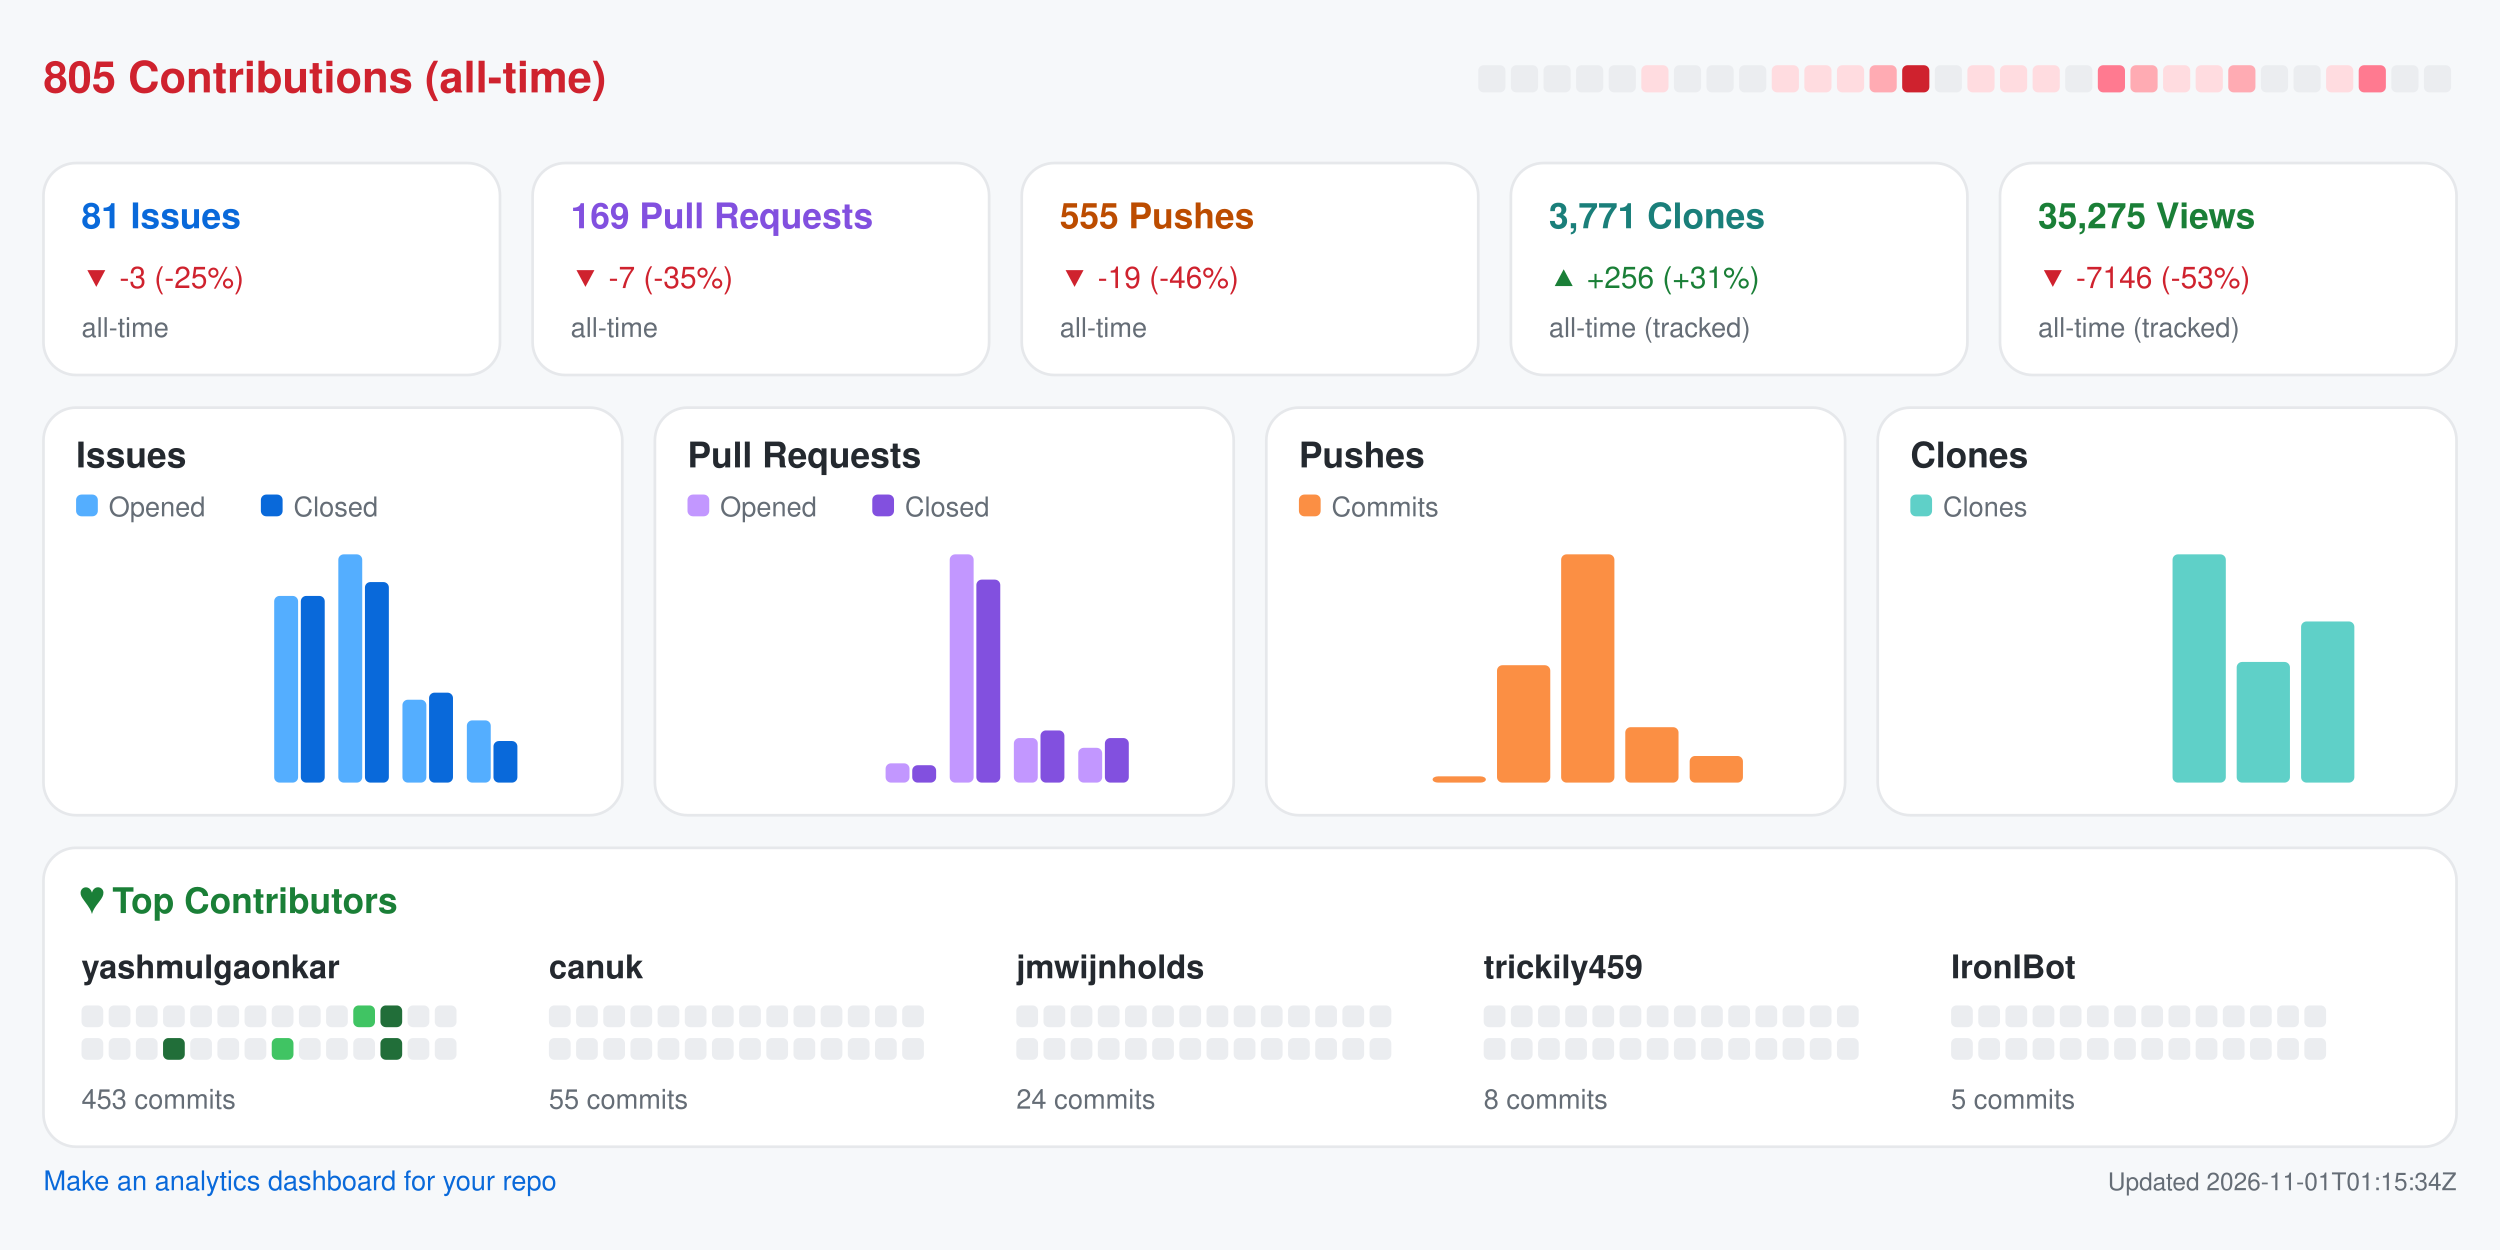
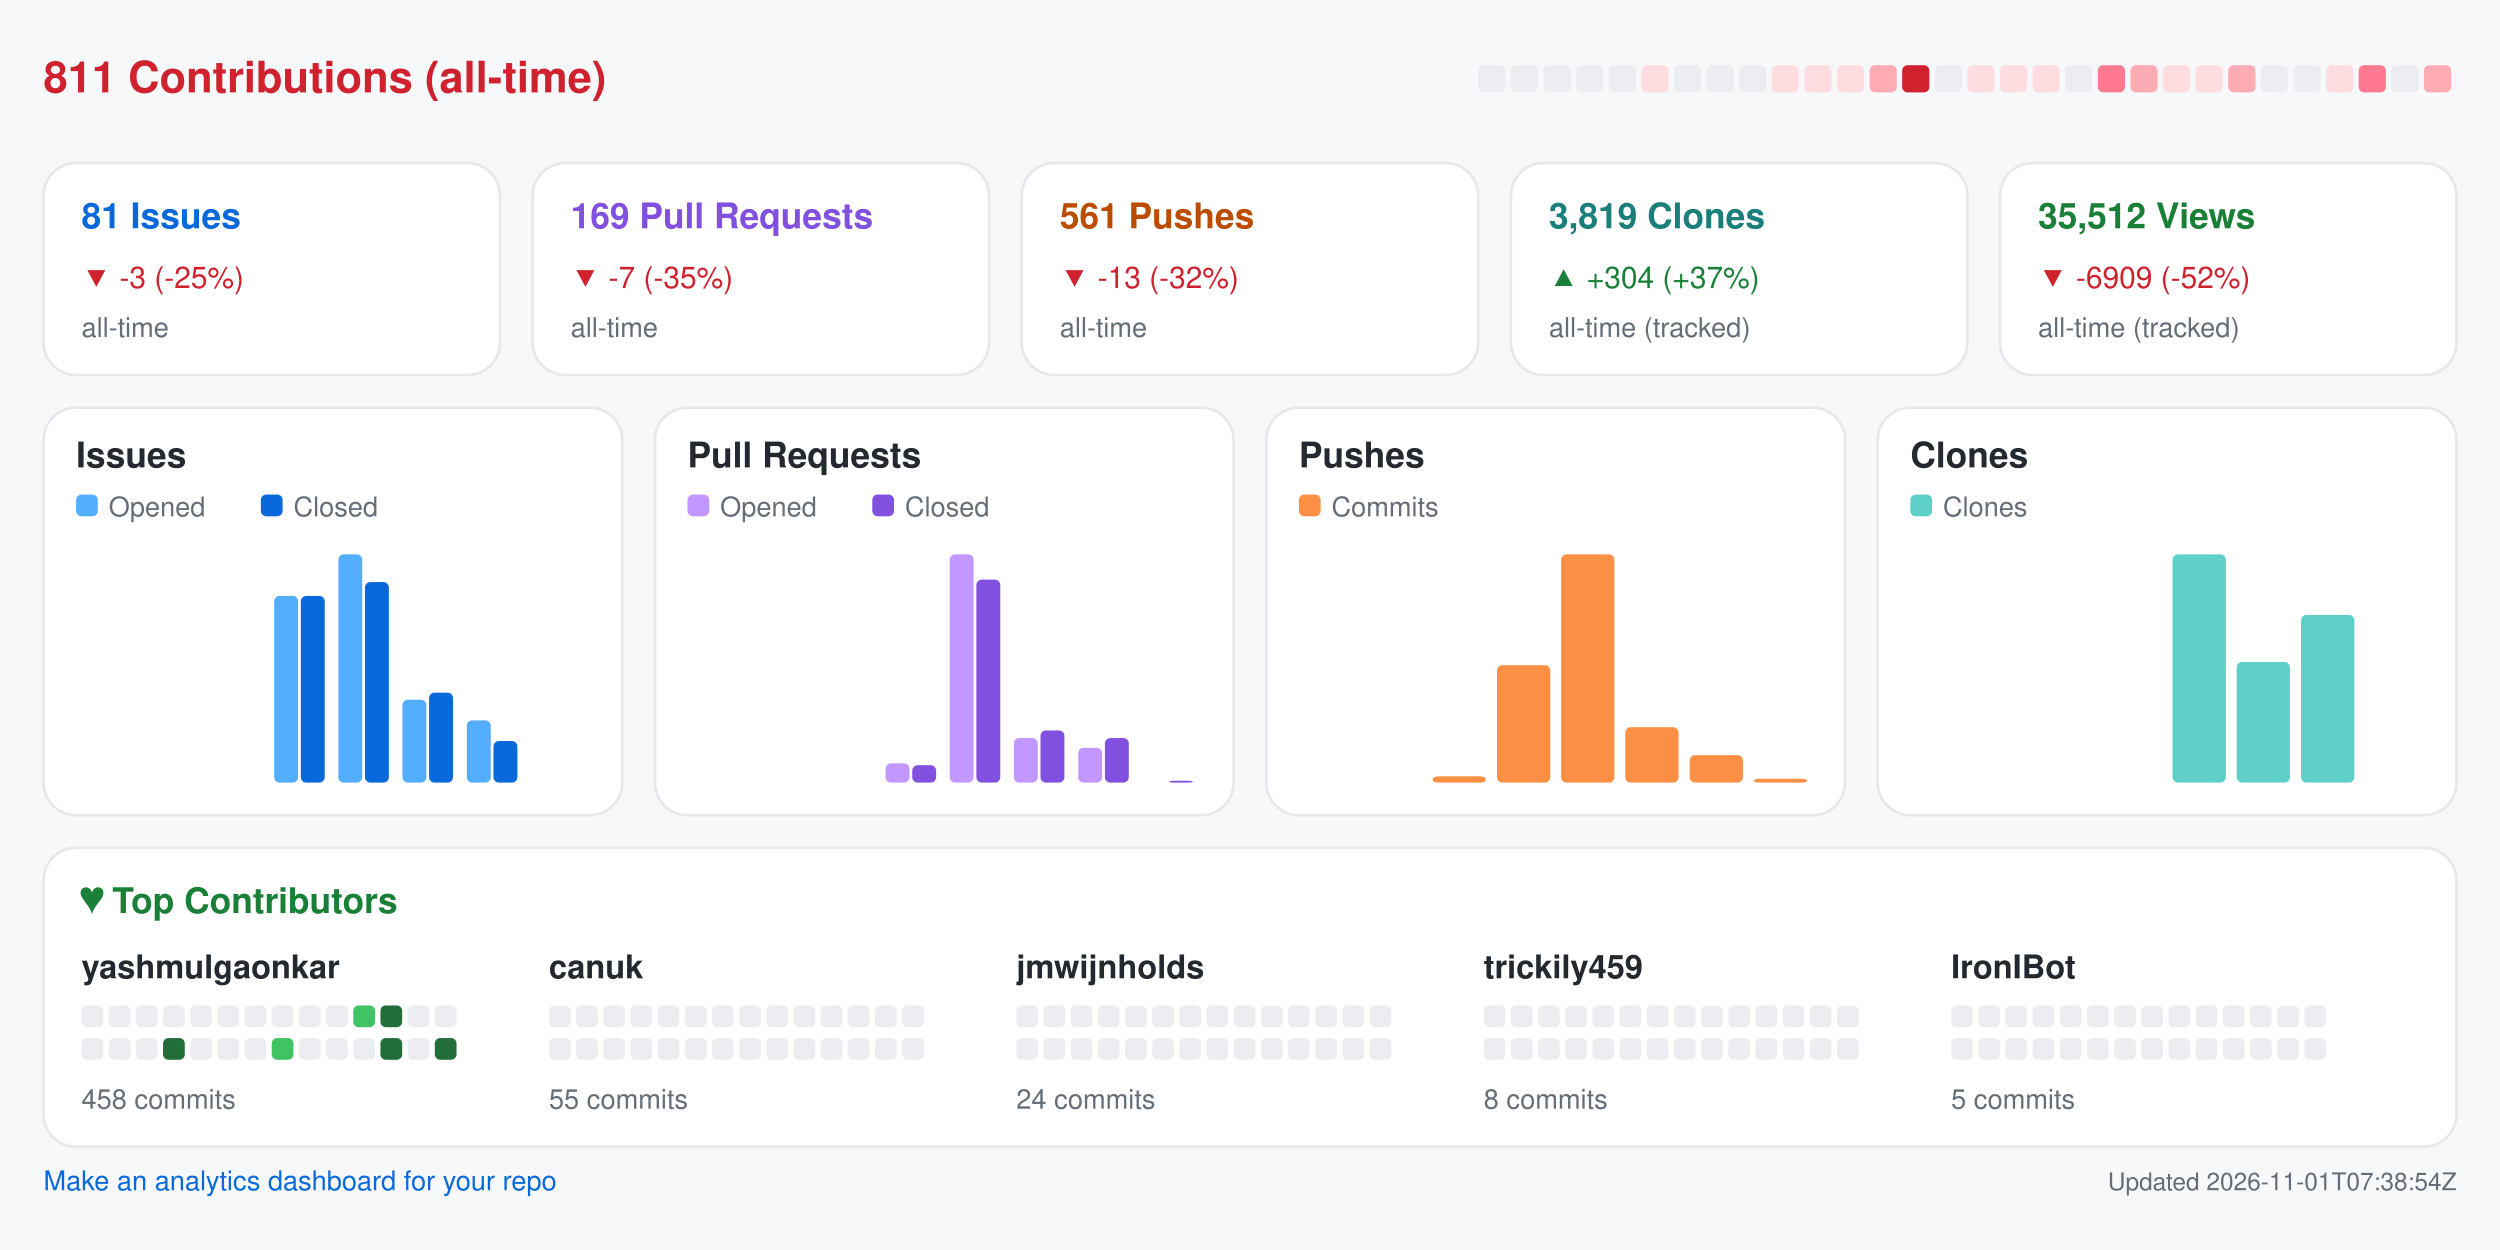
<svg xmlns="http://www.w3.org/2000/svg" width="920" height="460" viewBox="0 0 920 460" role="img" aria-label="Repository analytics for yashmulgaonkar/FlightScnr_Pi">
  <rect x="0.0" y="0.0" width="920.0" height="460.0" rx="0" fill="#f6f8fa" />
-   <text x="16.0" y="34.0" fill="#cf222e" font-size="16" font-family="-apple-system,BlinkMacSystemFont,Segoe UI,Helvetica,Arial,sans-serif" font-weight="600" text-anchor="start">805 Contributions (all-time)</text>
+   <text x="16.0" y="34.0" fill="#cf222e" font-size="16" font-family="-apple-system,BlinkMacSystemFont,Segoe UI,Helvetica,Arial,sans-serif" font-weight="600" text-anchor="start">811 Contributions (all-time)</text>
  <rect x="544.0" y="24.0" width="10.0" height="10.0" rx="2" fill="#ebedf0" />
  <rect x="556.0" y="24.0" width="10.0" height="10.0" rx="2" fill="#ebedf0" />
  <rect x="568.0" y="24.0" width="10.0" height="10.0" rx="2" fill="#ebedf0" />
  <rect x="580.0" y="24.0" width="10.0" height="10.0" rx="2" fill="#ebedf0" />
  <rect x="592.0" y="24.0" width="10.0" height="10.0" rx="2" fill="#ebedf0" />
  <rect x="604.0" y="24.0" width="10.0" height="10.0" rx="2" fill="#ffdce0" />
  <rect x="616.0" y="24.0" width="10.0" height="10.0" rx="2" fill="#ebedf0" />
  <rect x="628.0" y="24.0" width="10.0" height="10.0" rx="2" fill="#ebedf0" />
  <rect x="640.0" y="24.0" width="10.0" height="10.0" rx="2" fill="#ebedf0" />
  <rect x="652.0" y="24.0" width="10.0" height="10.0" rx="2" fill="#ffdce0" />
  <rect x="664.0" y="24.0" width="10.0" height="10.0" rx="2" fill="#ffdce0" />
  <rect x="676.0" y="24.0" width="10.0" height="10.0" rx="2" fill="#ffdce0" />
  <rect x="688.0" y="24.0" width="10.0" height="10.0" rx="2" fill="#ffabb3" />
  <rect x="700.0" y="24.0" width="10.0" height="10.0" rx="2" fill="#cf222e" />
  <rect x="712.0" y="24.0" width="10.0" height="10.0" rx="2" fill="#ebedf0" />
  <rect x="724.0" y="24.0" width="10.0" height="10.0" rx="2" fill="#ffdce0" />
  <rect x="736.0" y="24.0" width="10.0" height="10.0" rx="2" fill="#ffdce0" />
  <rect x="748.0" y="24.0" width="10.0" height="10.0" rx="2" fill="#ffdce0" />
  <rect x="760.0" y="24.0" width="10.0" height="10.0" rx="2" fill="#ebedf0" />
  <rect x="772.0" y="24.0" width="10.0" height="10.0" rx="2" fill="#ff7a90" />
  <rect x="784.0" y="24.0" width="10.0" height="10.0" rx="2" fill="#ffabb3" />
  <rect x="796.0" y="24.0" width="10.0" height="10.0" rx="2" fill="#ffdce0" />
  <rect x="808.0" y="24.0" width="10.0" height="10.0" rx="2" fill="#ffdce0" />
  <rect x="820.0" y="24.0" width="10.0" height="10.0" rx="2" fill="#ffabb3" />
  <rect x="832.0" y="24.0" width="10.0" height="10.0" rx="2" fill="#ebedf0" />
  <rect x="844.0" y="24.0" width="10.0" height="10.0" rx="2" fill="#ebedf0" />
  <rect x="856.0" y="24.0" width="10.0" height="10.0" rx="2" fill="#ffdce0" />
  <rect x="868.0" y="24.0" width="10.0" height="10.0" rx="2" fill="#ff7a90" />
  <rect x="880.0" y="24.0" width="10.0" height="10.0" rx="2" fill="#ebedf0" />
-   <rect x="892.0" y="24.0" width="10.0" height="10.0" rx="2" fill="#ebedf0" />
+   <rect x="892.0" y="24.0" width="10.0" height="10.0" rx="2" fill="#ffabb3" />
  <rect x="16.0" y="60.0" width="168.0" height="78.0" rx="12" fill="#ffffff" stroke="#e6e8eb" />
  <text x="30.0" y="84.0" fill="#0969da" font-size="13" font-family="-apple-system,BlinkMacSystemFont,Segoe UI,Helvetica,Arial,sans-serif" font-weight="600" text-anchor="start">81 Issues</text>
  <text x="30.0" y="106.0" fill="#cf222e" font-size="11" font-family="-apple-system,BlinkMacSystemFont,Segoe UI,Helvetica,Arial,sans-serif" font-weight="400" text-anchor="start">▼ -3 (-25%)</text>
  <text x="30.0" y="124.0" fill="#656d76" font-size="10" font-family="-apple-system,BlinkMacSystemFont,Segoe UI,Helvetica,Arial,sans-serif" font-weight="400" text-anchor="start">all-time</text>
  <rect x="196.0" y="60.0" width="168.0" height="78.0" rx="12" fill="#ffffff" stroke="#e6e8eb" />
  <text x="210.0" y="84.0" fill="#8250df" font-size="13" font-family="-apple-system,BlinkMacSystemFont,Segoe UI,Helvetica,Arial,sans-serif" font-weight="600" text-anchor="start">169 Pull Requests</text>
  <text x="210.0" y="106.0" fill="#cf222e" font-size="11" font-family="-apple-system,BlinkMacSystemFont,Segoe UI,Helvetica,Arial,sans-serif" font-weight="400" text-anchor="start">▼ -7 (-35%)</text>
  <text x="210.0" y="124.0" fill="#656d76" font-size="10" font-family="-apple-system,BlinkMacSystemFont,Segoe UI,Helvetica,Arial,sans-serif" font-weight="400" text-anchor="start">all-time</text>
  <rect x="376.0" y="60.0" width="168.0" height="78.0" rx="12" fill="#ffffff" stroke="#e6e8eb" />
-   <text x="390.0" y="84.0" fill="#bc4c00" font-size="13" font-family="-apple-system,BlinkMacSystemFont,Segoe UI,Helvetica,Arial,sans-serif" font-weight="600" text-anchor="start">555 Pushes</text>
-   <text x="390.0" y="106.0" fill="#cf222e" font-size="11" font-family="-apple-system,BlinkMacSystemFont,Segoe UI,Helvetica,Arial,sans-serif" font-weight="400" text-anchor="start">▼ -19 (-46%)</text>
+   <text x="390.0" y="84.0" fill="#bc4c00" font-size="13" font-family="-apple-system,BlinkMacSystemFont,Segoe UI,Helvetica,Arial,sans-serif" font-weight="600" text-anchor="start">561 Pushes</text>
+   <text x="390.0" y="106.0" fill="#cf222e" font-size="11" font-family="-apple-system,BlinkMacSystemFont,Segoe UI,Helvetica,Arial,sans-serif" font-weight="400" text-anchor="start">▼ -13 (-32%)</text>
  <text x="390.0" y="124.0" fill="#656d76" font-size="10" font-family="-apple-system,BlinkMacSystemFont,Segoe UI,Helvetica,Arial,sans-serif" font-weight="400" text-anchor="start">all-time</text>
  <rect x="556.0" y="60.0" width="168.0" height="78.0" rx="12" fill="#ffffff" stroke="#e6e8eb" />
-   <text x="570.0" y="84.0" fill="#1a7f7a" font-size="13" font-family="-apple-system,BlinkMacSystemFont,Segoe UI,Helvetica,Arial,sans-serif" font-weight="600" text-anchor="start">3,771 Clones</text>
-   <text x="570.0" y="106.0" fill="#1a7f37" font-size="11" font-family="-apple-system,BlinkMacSystemFont,Segoe UI,Helvetica,Arial,sans-serif" font-weight="400" text-anchor="start">▲ +256 (+31%)</text>
+   <text x="570.0" y="84.0" fill="#1a7f7a" font-size="13" font-family="-apple-system,BlinkMacSystemFont,Segoe UI,Helvetica,Arial,sans-serif" font-weight="600" text-anchor="start">3,819 Clones</text>
+   <text x="570.0" y="106.0" fill="#1a7f37" font-size="11" font-family="-apple-system,BlinkMacSystemFont,Segoe UI,Helvetica,Arial,sans-serif" font-weight="400" text-anchor="start">▲ +304 (+37%)</text>
  <text x="570.0" y="124.0" fill="#656d76" font-size="10" font-family="-apple-system,BlinkMacSystemFont,Segoe UI,Helvetica,Arial,sans-serif" font-weight="400" text-anchor="start">all-time (tracked)</text>
  <rect x="736.0" y="60.0" width="168.0" height="78.0" rx="12" fill="#ffffff" stroke="#e6e8eb" />
-   <text x="750.0" y="84.0" fill="#1a7f37" font-size="13" font-family="-apple-system,BlinkMacSystemFont,Segoe UI,Helvetica,Arial,sans-serif" font-weight="600" text-anchor="start">35,275 Views</text>
-   <text x="750.0" y="106.0" fill="#cf222e" font-size="11" font-family="-apple-system,BlinkMacSystemFont,Segoe UI,Helvetica,Arial,sans-serif" font-weight="400" text-anchor="start">▼ -7146 (-53%)</text>
+   <text x="750.0" y="84.0" fill="#1a7f37" font-size="13" font-family="-apple-system,BlinkMacSystemFont,Segoe UI,Helvetica,Arial,sans-serif" font-weight="600" text-anchor="start">35,512 Views</text>
+   <text x="750.0" y="106.0" fill="#cf222e" font-size="11" font-family="-apple-system,BlinkMacSystemFont,Segoe UI,Helvetica,Arial,sans-serif" font-weight="400" text-anchor="start">▼ -6909 (-52%)</text>
  <text x="750.0" y="124.0" fill="#656d76" font-size="10" font-family="-apple-system,BlinkMacSystemFont,Segoe UI,Helvetica,Arial,sans-serif" font-weight="400" text-anchor="start">all-time (tracked)</text>
  <rect x="16.0" y="150.0" width="213.0" height="150.0" rx="12" fill="#ffffff" stroke="#e6e8eb" />
  <text x="28.0" y="172.0" fill="#24292f" font-size="13" font-family="-apple-system,BlinkMacSystemFont,Segoe UI,Helvetica,Arial,sans-serif" font-weight="600" text-anchor="start">Issues</text>
  <rect x="28.0" y="182.0" width="8.0" height="8.0" rx="2" fill="#54aeff" />
  <text x="40.0" y="190.0" fill="#656d76" font-size="10" font-family="-apple-system,BlinkMacSystemFont,Segoe UI,Helvetica,Arial,sans-serif" font-weight="400" text-anchor="start">Opened</text>
  <rect x="96.0" y="182.0" width="8.0" height="8.0" rx="2" fill="#0969da" />
  <text x="108.0" y="190.0" fill="#656d76" font-size="10" font-family="-apple-system,BlinkMacSystemFont,Segoe UI,Helvetica,Arial,sans-serif" font-weight="400" text-anchor="start">Closed</text>
  <rect x="30.0" y="288.0" width="8.8" height="0.0" rx="2" fill="#54aeff" />
  <rect x="39.8" y="288.0" width="8.8" height="0.0" rx="2" fill="#0969da" />
  <rect x="53.6" y="288.0" width="8.8" height="0.0" rx="2" fill="#54aeff" />
  <rect x="63.4" y="288.0" width="8.8" height="0.0" rx="2" fill="#0969da" />
  <rect x="77.2" y="288.0" width="8.8" height="0.0" rx="2" fill="#54aeff" />
  <rect x="87.1" y="288.0" width="8.8" height="0.0" rx="2" fill="#0969da" />
  <rect x="100.9" y="219.3" width="8.8" height="68.7" rx="2" fill="#54aeff" />
  <rect x="110.7" y="219.3" width="8.8" height="68.7" rx="2" fill="#0969da" />
  <rect x="124.5" y="204.0" width="8.8" height="84.0" rx="2" fill="#54aeff" />
  <rect x="134.3" y="214.2" width="8.8" height="73.8" rx="2" fill="#0969da" />
  <rect x="148.1" y="257.5" width="8.8" height="30.5" rx="2" fill="#54aeff" />
  <rect x="157.9" y="254.9" width="8.8" height="33.1" rx="2" fill="#0969da" />
  <rect x="171.8" y="265.1" width="8.8" height="22.9" rx="2" fill="#54aeff" />
  <rect x="181.6" y="272.7" width="8.8" height="15.3" rx="2" fill="#0969da" />
  <rect x="195.4" y="288.0" width="8.8" height="0.0" rx="2" fill="#54aeff" />
  <rect x="205.2" y="288.0" width="8.8" height="0.0" rx="2" fill="#0969da" />
  <rect x="241.0" y="150.0" width="213.0" height="150.0" rx="12" fill="#ffffff" stroke="#e6e8eb" />
  <text x="253.0" y="172.0" fill="#24292f" font-size="13" font-family="-apple-system,BlinkMacSystemFont,Segoe UI,Helvetica,Arial,sans-serif" font-weight="600" text-anchor="start">Pull Requests</text>
  <rect x="253.0" y="182.0" width="8.0" height="8.0" rx="2" fill="#c297ff" />
  <text x="265.0" y="190.0" fill="#656d76" font-size="10" font-family="-apple-system,BlinkMacSystemFont,Segoe UI,Helvetica,Arial,sans-serif" font-weight="400" text-anchor="start">Opened</text>
  <rect x="321.0" y="182.0" width="8.0" height="8.0" rx="2" fill="#8250df" />
  <text x="333.0" y="190.0" fill="#656d76" font-size="10" font-family="-apple-system,BlinkMacSystemFont,Segoe UI,Helvetica,Arial,sans-serif" font-weight="400" text-anchor="start">Closed</text>
  <rect x="255.0" y="288.0" width="8.8" height="0.0" rx="2" fill="#c297ff" />
  <rect x="264.8" y="288.0" width="8.8" height="0.0" rx="2" fill="#8250df" />
  <rect x="278.6" y="288.0" width="8.8" height="0.0" rx="2" fill="#c297ff" />
  <rect x="288.4" y="288.0" width="8.8" height="0.0" rx="2" fill="#8250df" />
  <rect x="302.2" y="288.0" width="8.8" height="0.0" rx="2" fill="#c297ff" />
  <rect x="312.1" y="288.0" width="8.8" height="0.0" rx="2" fill="#8250df" />
  <rect x="325.9" y="280.9" width="8.8" height="7.1" rx="2" fill="#c297ff" />
  <rect x="335.7" y="281.6" width="8.8" height="6.4" rx="2" fill="#8250df" />
  <rect x="349.5" y="204.0" width="8.8" height="84.0" rx="2" fill="#c297ff" />
  <rect x="359.3" y="213.3" width="8.8" height="74.7" rx="2" fill="#8250df" />
  <rect x="373.1" y="271.6" width="8.8" height="16.4" rx="2" fill="#c297ff" />
  <rect x="382.9" y="268.8" width="8.8" height="19.2" rx="2" fill="#8250df" />
  <rect x="396.8" y="275.2" width="8.8" height="12.8" rx="2" fill="#c297ff" />
  <rect x="406.6" y="271.6" width="8.8" height="16.4" rx="2" fill="#8250df" />
  <rect x="420.4" y="288.0" width="8.8" height="0.0" rx="2" fill="#c297ff" />
-   <rect x="430.2" y="288.0" width="8.8" height="0.0" rx="2" fill="#8250df" />
+   <rect x="430.2" y="287.3" width="8.8" height="0.7" rx="2" fill="#8250df" />
  <rect x="466.0" y="150.0" width="213.0" height="150.0" rx="12" fill="#ffffff" stroke="#e6e8eb" />
  <text x="478.0" y="172.0" fill="#24292f" font-size="13" font-family="-apple-system,BlinkMacSystemFont,Segoe UI,Helvetica,Arial,sans-serif" font-weight="600" text-anchor="start">Pushes</text>
  <rect x="478.0" y="182.0" width="8.0" height="8.0" rx="2" fill="#fb8f44" />
  <text x="490.0" y="190.0" fill="#656d76" font-size="10" font-family="-apple-system,BlinkMacSystemFont,Segoe UI,Helvetica,Arial,sans-serif" font-weight="400" text-anchor="start">Commits</text>
  <rect x="480.0" y="288.0" width="19.6" height="0.0" rx="2" fill="#fb8f44" />
  <rect x="503.6" y="288.0" width="19.6" height="0.0" rx="2" fill="#fb8f44" />
  <rect x="527.2" y="285.7" width="19.6" height="2.3" rx="2" fill="#fb8f44" />
  <rect x="550.9" y="244.8" width="19.6" height="43.2" rx="2" fill="#fb8f44" />
  <rect x="574.5" y="204.0" width="19.6" height="84.0" rx="2" fill="#fb8f44" />
  <rect x="598.1" y="267.6" width="19.6" height="20.4" rx="2" fill="#fb8f44" />
-   <rect x="621.8" y="278.2" width="19.6" height="9.8" rx="2" fill="#fb8f44" />
-   <rect x="645.4" y="288.0" width="19.6" height="0.0" rx="2" fill="#fb8f44" />
+   <rect x="621.8" y="277.9" width="19.6" height="10.1" rx="2" fill="#fb8f44" />
+   <rect x="645.4" y="286.6" width="19.6" height="1.4" rx="2" fill="#fb8f44" />
  <rect x="691.0" y="150.0" width="213.0" height="150.0" rx="12" fill="#ffffff" stroke="#e6e8eb" />
  <text x="703.0" y="172.0" fill="#24292f" font-size="13" font-family="-apple-system,BlinkMacSystemFont,Segoe UI,Helvetica,Arial,sans-serif" font-weight="600" text-anchor="start">Clones</text>
  <rect x="703.0" y="182.0" width="8.0" height="8.0" rx="2" fill="#5fd0c8" />
  <text x="715.0" y="190.0" fill="#656d76" font-size="10" font-family="-apple-system,BlinkMacSystemFont,Segoe UI,Helvetica,Arial,sans-serif" font-weight="400" text-anchor="start">Clones</text>
  <rect x="705.0" y="288.0" width="19.6" height="0.0" rx="2" fill="#5fd0c8" />
  <rect x="728.6" y="288.0" width="19.6" height="0.0" rx="2" fill="#5fd0c8" />
  <rect x="752.2" y="288.0" width="19.6" height="0.0" rx="2" fill="#5fd0c8" />
  <rect x="775.9" y="288.0" width="19.6" height="0.0" rx="2" fill="#5fd0c8" />
  <rect x="799.5" y="204.0" width="19.6" height="84.0" rx="2" fill="#5fd0c8" />
  <rect x="823.1" y="243.6" width="19.6" height="44.4" rx="2" fill="#5fd0c8" />
-   <rect x="846.8" y="228.7" width="19.6" height="59.3" rx="2" fill="#5fd0c8" />
+   <rect x="846.8" y="226.3" width="19.6" height="61.7" rx="2" fill="#5fd0c8" />
  <rect x="870.4" y="288.0" width="19.6" height="0.0" rx="2" fill="#5fd0c8" />
  <rect x="16.0" y="312.0" width="888.0" height="110.0" rx="12" fill="#ffffff" stroke="#e6e8eb" />
  <text x="30.0" y="336.0" fill="#1a7f37" font-size="13" font-family="-apple-system,BlinkMacSystemFont,Segoe UI,Helvetica,Arial,sans-serif" font-weight="600" text-anchor="start">♥  Top Contributors</text>
  <text x="30.0" y="360.0" fill="#24292f" font-size="12" font-family="-apple-system,BlinkMacSystemFont,Segoe UI,Helvetica,Arial,sans-serif" font-weight="600" text-anchor="start">yashmulgaonkar</text>
  <rect x="30.0" y="370.0" width="8.0" height="8.0" rx="2" fill="#ebedf0" />
  <rect x="40.0" y="370.0" width="8.0" height="8.0" rx="2" fill="#ebedf0" />
  <rect x="50.0" y="370.0" width="8.0" height="8.0" rx="2" fill="#ebedf0" />
  <rect x="60.0" y="370.0" width="8.0" height="8.0" rx="2" fill="#ebedf0" />
  <rect x="70.0" y="370.0" width="8.0" height="8.0" rx="2" fill="#ebedf0" />
  <rect x="80.0" y="370.0" width="8.0" height="8.0" rx="2" fill="#ebedf0" />
  <rect x="90.0" y="370.0" width="8.0" height="8.0" rx="2" fill="#ebedf0" />
  <rect x="100.0" y="370.0" width="8.0" height="8.0" rx="2" fill="#ebedf0" />
  <rect x="110.0" y="370.0" width="8.0" height="8.0" rx="2" fill="#ebedf0" />
  <rect x="120.0" y="370.0" width="8.0" height="8.0" rx="2" fill="#ebedf0" />
  <rect x="130.0" y="370.0" width="8.0" height="8.0" rx="2" fill="#40c463" />
  <rect x="140.0" y="370.0" width="8.0" height="8.0" rx="2" fill="#216e39" />
  <rect x="150.0" y="370.0" width="8.0" height="8.0" rx="2" fill="#ebedf0" />
  <rect x="160.0" y="370.0" width="8.0" height="8.0" rx="2" fill="#ebedf0" />
  <rect x="30.0" y="382.0" width="8.0" height="8.0" rx="2" fill="#ebedf0" />
  <rect x="40.0" y="382.0" width="8.0" height="8.0" rx="2" fill="#ebedf0" />
  <rect x="50.0" y="382.0" width="8.0" height="8.0" rx="2" fill="#ebedf0" />
  <rect x="60.0" y="382.0" width="8.0" height="8.0" rx="2" fill="#216e39" />
  <rect x="70.0" y="382.0" width="8.0" height="8.0" rx="2" fill="#ebedf0" />
  <rect x="80.0" y="382.0" width="8.0" height="8.0" rx="2" fill="#ebedf0" />
  <rect x="90.0" y="382.0" width="8.0" height="8.0" rx="2" fill="#ebedf0" />
  <rect x="100.0" y="382.0" width="8.0" height="8.0" rx="2" fill="#40c463" />
  <rect x="110.0" y="382.0" width="8.0" height="8.0" rx="2" fill="#ebedf0" />
  <rect x="120.0" y="382.0" width="8.0" height="8.0" rx="2" fill="#ebedf0" />
  <rect x="130.0" y="382.0" width="8.0" height="8.0" rx="2" fill="#ebedf0" />
  <rect x="140.0" y="382.0" width="8.0" height="8.0" rx="2" fill="#216e39" />
  <rect x="150.0" y="382.0" width="8.0" height="8.0" rx="2" fill="#ebedf0" />
-   <rect x="160.0" y="382.0" width="8.0" height="8.0" rx="2" fill="#ebedf0" />
-   <text x="30.0" y="408.0" fill="#656d76" font-size="10" font-family="-apple-system,BlinkMacSystemFont,Segoe UI,Helvetica,Arial,sans-serif" font-weight="400" text-anchor="start">453 commits</text>
+   <rect x="160.0" y="382.0" width="8.0" height="8.0" rx="2" fill="#216e39" />
+   <text x="30.0" y="408.0" fill="#656d76" font-size="10" font-family="-apple-system,BlinkMacSystemFont,Segoe UI,Helvetica,Arial,sans-serif" font-weight="400" text-anchor="start">458 commits</text>
  <text x="202.0" y="360.0" fill="#24292f" font-size="12" font-family="-apple-system,BlinkMacSystemFont,Segoe UI,Helvetica,Arial,sans-serif" font-weight="600" text-anchor="start">canuk</text>
  <rect x="202.0" y="370.0" width="8.0" height="8.0" rx="2" fill="#ebedf0" />
  <rect x="212.0" y="370.0" width="8.0" height="8.0" rx="2" fill="#ebedf0" />
  <rect x="222.0" y="370.0" width="8.0" height="8.0" rx="2" fill="#ebedf0" />
  <rect x="232.0" y="370.0" width="8.0" height="8.0" rx="2" fill="#ebedf0" />
  <rect x="242.0" y="370.0" width="8.0" height="8.0" rx="2" fill="#ebedf0" />
  <rect x="252.0" y="370.0" width="8.0" height="8.0" rx="2" fill="#ebedf0" />
  <rect x="262.0" y="370.0" width="8.0" height="8.0" rx="2" fill="#ebedf0" />
  <rect x="272.0" y="370.0" width="8.0" height="8.0" rx="2" fill="#ebedf0" />
  <rect x="282.0" y="370.0" width="8.0" height="8.0" rx="2" fill="#ebedf0" />
  <rect x="292.0" y="370.0" width="8.0" height="8.0" rx="2" fill="#ebedf0" />
  <rect x="302.0" y="370.0" width="8.0" height="8.0" rx="2" fill="#ebedf0" />
  <rect x="312.0" y="370.0" width="8.0" height="8.0" rx="2" fill="#ebedf0" />
  <rect x="322.0" y="370.0" width="8.0" height="8.0" rx="2" fill="#ebedf0" />
  <rect x="332.0" y="370.0" width="8.0" height="8.0" rx="2" fill="#ebedf0" />
  <rect x="202.0" y="382.0" width="8.0" height="8.0" rx="2" fill="#ebedf0" />
  <rect x="212.0" y="382.0" width="8.0" height="8.0" rx="2" fill="#ebedf0" />
  <rect x="222.0" y="382.0" width="8.0" height="8.0" rx="2" fill="#ebedf0" />
  <rect x="232.0" y="382.0" width="8.0" height="8.0" rx="2" fill="#ebedf0" />
  <rect x="242.0" y="382.0" width="8.0" height="8.0" rx="2" fill="#ebedf0" />
  <rect x="252.0" y="382.0" width="8.0" height="8.0" rx="2" fill="#ebedf0" />
  <rect x="262.0" y="382.0" width="8.0" height="8.0" rx="2" fill="#ebedf0" />
  <rect x="272.0" y="382.0" width="8.0" height="8.0" rx="2" fill="#ebedf0" />
  <rect x="282.0" y="382.0" width="8.0" height="8.0" rx="2" fill="#ebedf0" />
  <rect x="292.0" y="382.0" width="8.0" height="8.0" rx="2" fill="#ebedf0" />
  <rect x="302.0" y="382.0" width="8.0" height="8.0" rx="2" fill="#ebedf0" />
  <rect x="312.0" y="382.0" width="8.0" height="8.0" rx="2" fill="#ebedf0" />
  <rect x="322.0" y="382.0" width="8.0" height="8.0" rx="2" fill="#ebedf0" />
  <rect x="332.0" y="382.0" width="8.0" height="8.0" rx="2" fill="#ebedf0" />
  <text x="202.0" y="408.0" fill="#656d76" font-size="10" font-family="-apple-system,BlinkMacSystemFont,Segoe UI,Helvetica,Arial,sans-serif" font-weight="400" text-anchor="start">55 commits</text>
  <text x="374.0" y="360.0" fill="#24292f" font-size="12" font-family="-apple-system,BlinkMacSystemFont,Segoe UI,Helvetica,Arial,sans-serif" font-weight="600" text-anchor="start">jmwijnholds</text>
  <rect x="374.0" y="370.0" width="8.0" height="8.0" rx="2" fill="#ebedf0" />
  <rect x="384.0" y="370.0" width="8.0" height="8.0" rx="2" fill="#ebedf0" />
  <rect x="394.0" y="370.0" width="8.0" height="8.0" rx="2" fill="#ebedf0" />
  <rect x="404.0" y="370.0" width="8.0" height="8.0" rx="2" fill="#ebedf0" />
  <rect x="414.0" y="370.0" width="8.0" height="8.0" rx="2" fill="#ebedf0" />
  <rect x="424.0" y="370.0" width="8.0" height="8.0" rx="2" fill="#ebedf0" />
  <rect x="434.0" y="370.0" width="8.0" height="8.0" rx="2" fill="#ebedf0" />
  <rect x="444.0" y="370.0" width="8.0" height="8.0" rx="2" fill="#ebedf0" />
  <rect x="454.0" y="370.0" width="8.0" height="8.0" rx="2" fill="#ebedf0" />
  <rect x="464.0" y="370.0" width="8.0" height="8.0" rx="2" fill="#ebedf0" />
  <rect x="474.0" y="370.0" width="8.0" height="8.0" rx="2" fill="#ebedf0" />
  <rect x="484.0" y="370.0" width="8.0" height="8.0" rx="2" fill="#ebedf0" />
  <rect x="494.0" y="370.0" width="8.0" height="8.0" rx="2" fill="#ebedf0" />
  <rect x="504.0" y="370.0" width="8.0" height="8.0" rx="2" fill="#ebedf0" />
  <rect x="374.0" y="382.0" width="8.0" height="8.0" rx="2" fill="#ebedf0" />
  <rect x="384.0" y="382.0" width="8.0" height="8.0" rx="2" fill="#ebedf0" />
  <rect x="394.0" y="382.0" width="8.0" height="8.0" rx="2" fill="#ebedf0" />
  <rect x="404.0" y="382.0" width="8.0" height="8.0" rx="2" fill="#ebedf0" />
  <rect x="414.0" y="382.0" width="8.0" height="8.0" rx="2" fill="#ebedf0" />
  <rect x="424.0" y="382.0" width="8.0" height="8.0" rx="2" fill="#ebedf0" />
  <rect x="434.0" y="382.0" width="8.0" height="8.0" rx="2" fill="#ebedf0" />
  <rect x="444.0" y="382.0" width="8.0" height="8.0" rx="2" fill="#ebedf0" />
  <rect x="454.0" y="382.0" width="8.0" height="8.0" rx="2" fill="#ebedf0" />
  <rect x="464.0" y="382.0" width="8.0" height="8.0" rx="2" fill="#ebedf0" />
  <rect x="474.0" y="382.0" width="8.0" height="8.0" rx="2" fill="#ebedf0" />
  <rect x="484.0" y="382.0" width="8.0" height="8.0" rx="2" fill="#ebedf0" />
  <rect x="494.0" y="382.0" width="8.0" height="8.0" rx="2" fill="#ebedf0" />
  <rect x="504.0" y="382.0" width="8.0" height="8.0" rx="2" fill="#ebedf0" />
  <text x="374.0" y="408.0" fill="#656d76" font-size="10" font-family="-apple-system,BlinkMacSystemFont,Segoe UI,Helvetica,Arial,sans-serif" font-weight="400" text-anchor="start">24 commits</text>
  <text x="546.0" y="360.0" fill="#24292f" font-size="12" font-family="-apple-system,BlinkMacSystemFont,Segoe UI,Helvetica,Arial,sans-serif" font-weight="600" text-anchor="start">trickily459</text>
  <rect x="546.0" y="370.0" width="8.0" height="8.0" rx="2" fill="#ebedf0" />
  <rect x="556.0" y="370.0" width="8.0" height="8.0" rx="2" fill="#ebedf0" />
  <rect x="566.0" y="370.0" width="8.0" height="8.0" rx="2" fill="#ebedf0" />
  <rect x="576.0" y="370.0" width="8.0" height="8.0" rx="2" fill="#ebedf0" />
  <rect x="586.0" y="370.0" width="8.0" height="8.0" rx="2" fill="#ebedf0" />
  <rect x="596.0" y="370.0" width="8.0" height="8.0" rx="2" fill="#ebedf0" />
  <rect x="606.0" y="370.0" width="8.0" height="8.0" rx="2" fill="#ebedf0" />
  <rect x="616.0" y="370.0" width="8.0" height="8.0" rx="2" fill="#ebedf0" />
  <rect x="626.0" y="370.0" width="8.0" height="8.0" rx="2" fill="#ebedf0" />
  <rect x="636.0" y="370.0" width="8.0" height="8.0" rx="2" fill="#ebedf0" />
  <rect x="646.0" y="370.0" width="8.0" height="8.0" rx="2" fill="#ebedf0" />
  <rect x="656.0" y="370.0" width="8.0" height="8.0" rx="2" fill="#ebedf0" />
  <rect x="666.0" y="370.0" width="8.0" height="8.0" rx="2" fill="#ebedf0" />
  <rect x="676.0" y="370.0" width="8.0" height="8.0" rx="2" fill="#ebedf0" />
  <rect x="546.0" y="382.0" width="8.0" height="8.0" rx="2" fill="#ebedf0" />
  <rect x="556.0" y="382.0" width="8.0" height="8.0" rx="2" fill="#ebedf0" />
  <rect x="566.0" y="382.0" width="8.0" height="8.0" rx="2" fill="#ebedf0" />
  <rect x="576.0" y="382.0" width="8.0" height="8.0" rx="2" fill="#ebedf0" />
  <rect x="586.0" y="382.0" width="8.0" height="8.0" rx="2" fill="#ebedf0" />
  <rect x="596.0" y="382.0" width="8.0" height="8.0" rx="2" fill="#ebedf0" />
  <rect x="606.0" y="382.0" width="8.0" height="8.0" rx="2" fill="#ebedf0" />
  <rect x="616.0" y="382.0" width="8.0" height="8.0" rx="2" fill="#ebedf0" />
  <rect x="626.0" y="382.0" width="8.0" height="8.0" rx="2" fill="#ebedf0" />
  <rect x="636.0" y="382.0" width="8.0" height="8.0" rx="2" fill="#ebedf0" />
  <rect x="646.0" y="382.0" width="8.0" height="8.0" rx="2" fill="#ebedf0" />
  <rect x="656.0" y="382.0" width="8.0" height="8.0" rx="2" fill="#ebedf0" />
  <rect x="666.0" y="382.0" width="8.0" height="8.0" rx="2" fill="#ebedf0" />
  <rect x="676.0" y="382.0" width="8.0" height="8.0" rx="2" fill="#ebedf0" />
  <text x="546.0" y="408.0" fill="#656d76" font-size="10" font-family="-apple-system,BlinkMacSystemFont,Segoe UI,Helvetica,Arial,sans-serif" font-weight="400" text-anchor="start">8 commits</text>
  <text x="718.0" y="360.0" fill="#24292f" font-size="12" font-family="-apple-system,BlinkMacSystemFont,Segoe UI,Helvetica,Arial,sans-serif" font-weight="600" text-anchor="start">IronIBot</text>
  <rect x="718.0" y="370.0" width="8.0" height="8.0" rx="2" fill="#ebedf0" />
  <rect x="728.0" y="370.0" width="8.0" height="8.0" rx="2" fill="#ebedf0" />
  <rect x="738.0" y="370.0" width="8.0" height="8.0" rx="2" fill="#ebedf0" />
  <rect x="748.0" y="370.0" width="8.0" height="8.0" rx="2" fill="#ebedf0" />
  <rect x="758.0" y="370.0" width="8.0" height="8.0" rx="2" fill="#ebedf0" />
  <rect x="768.0" y="370.0" width="8.0" height="8.0" rx="2" fill="#ebedf0" />
  <rect x="778.0" y="370.0" width="8.0" height="8.0" rx="2" fill="#ebedf0" />
  <rect x="788.0" y="370.0" width="8.0" height="8.0" rx="2" fill="#ebedf0" />
  <rect x="798.0" y="370.0" width="8.0" height="8.0" rx="2" fill="#ebedf0" />
  <rect x="808.0" y="370.0" width="8.0" height="8.0" rx="2" fill="#ebedf0" />
  <rect x="818.0" y="370.0" width="8.0" height="8.0" rx="2" fill="#ebedf0" />
  <rect x="828.0" y="370.0" width="8.0" height="8.0" rx="2" fill="#ebedf0" />
  <rect x="838.0" y="370.0" width="8.0" height="8.0" rx="2" fill="#ebedf0" />
  <rect x="848.0" y="370.0" width="8.0" height="8.0" rx="2" fill="#ebedf0" />
  <rect x="718.0" y="382.0" width="8.0" height="8.0" rx="2" fill="#ebedf0" />
  <rect x="728.0" y="382.0" width="8.0" height="8.0" rx="2" fill="#ebedf0" />
  <rect x="738.0" y="382.0" width="8.0" height="8.0" rx="2" fill="#ebedf0" />
  <rect x="748.0" y="382.0" width="8.0" height="8.0" rx="2" fill="#ebedf0" />
  <rect x="758.0" y="382.0" width="8.0" height="8.0" rx="2" fill="#ebedf0" />
  <rect x="768.0" y="382.0" width="8.0" height="8.0" rx="2" fill="#ebedf0" />
  <rect x="778.0" y="382.0" width="8.0" height="8.0" rx="2" fill="#ebedf0" />
  <rect x="788.0" y="382.0" width="8.0" height="8.0" rx="2" fill="#ebedf0" />
  <rect x="798.0" y="382.0" width="8.0" height="8.0" rx="2" fill="#ebedf0" />
  <rect x="808.0" y="382.0" width="8.0" height="8.0" rx="2" fill="#ebedf0" />
  <rect x="818.0" y="382.0" width="8.0" height="8.0" rx="2" fill="#ebedf0" />
  <rect x="828.0" y="382.0" width="8.0" height="8.0" rx="2" fill="#ebedf0" />
  <rect x="838.0" y="382.0" width="8.0" height="8.0" rx="2" fill="#ebedf0" />
  <rect x="848.0" y="382.0" width="8.0" height="8.0" rx="2" fill="#ebedf0" />
  <text x="718.0" y="408.0" fill="#656d76" font-size="10" font-family="-apple-system,BlinkMacSystemFont,Segoe UI,Helvetica,Arial,sans-serif" font-weight="400" text-anchor="start">5 commits</text>
  <a href="https://github.com/yashmulgaonkar/repo-analytics" target="_blank" rel="noopener noreferrer">
    <text x="16.0" y="438.0" fill="#0969da" font-size="10" font-family="-apple-system,BlinkMacSystemFont,Segoe UI,Helvetica,Arial,sans-serif" font-weight="400" text-anchor="start">Make an analytics dashboard for your repo</text>
  </a>
-   <text x="904.0" y="438.0" fill="#656d76" font-size="9" font-family="-apple-system,BlinkMacSystemFont,Segoe UI,Helvetica,Arial,sans-serif" font-weight="400" text-anchor="end">Updated 2026-11-01T01:15:34Z</text>
+   <text x="904.0" y="438.0" fill="#656d76" font-size="9" font-family="-apple-system,BlinkMacSystemFont,Segoe UI,Helvetica,Arial,sans-serif" font-weight="400" text-anchor="end">Updated 2026-11-01T07:38:54Z</text>
</svg>
